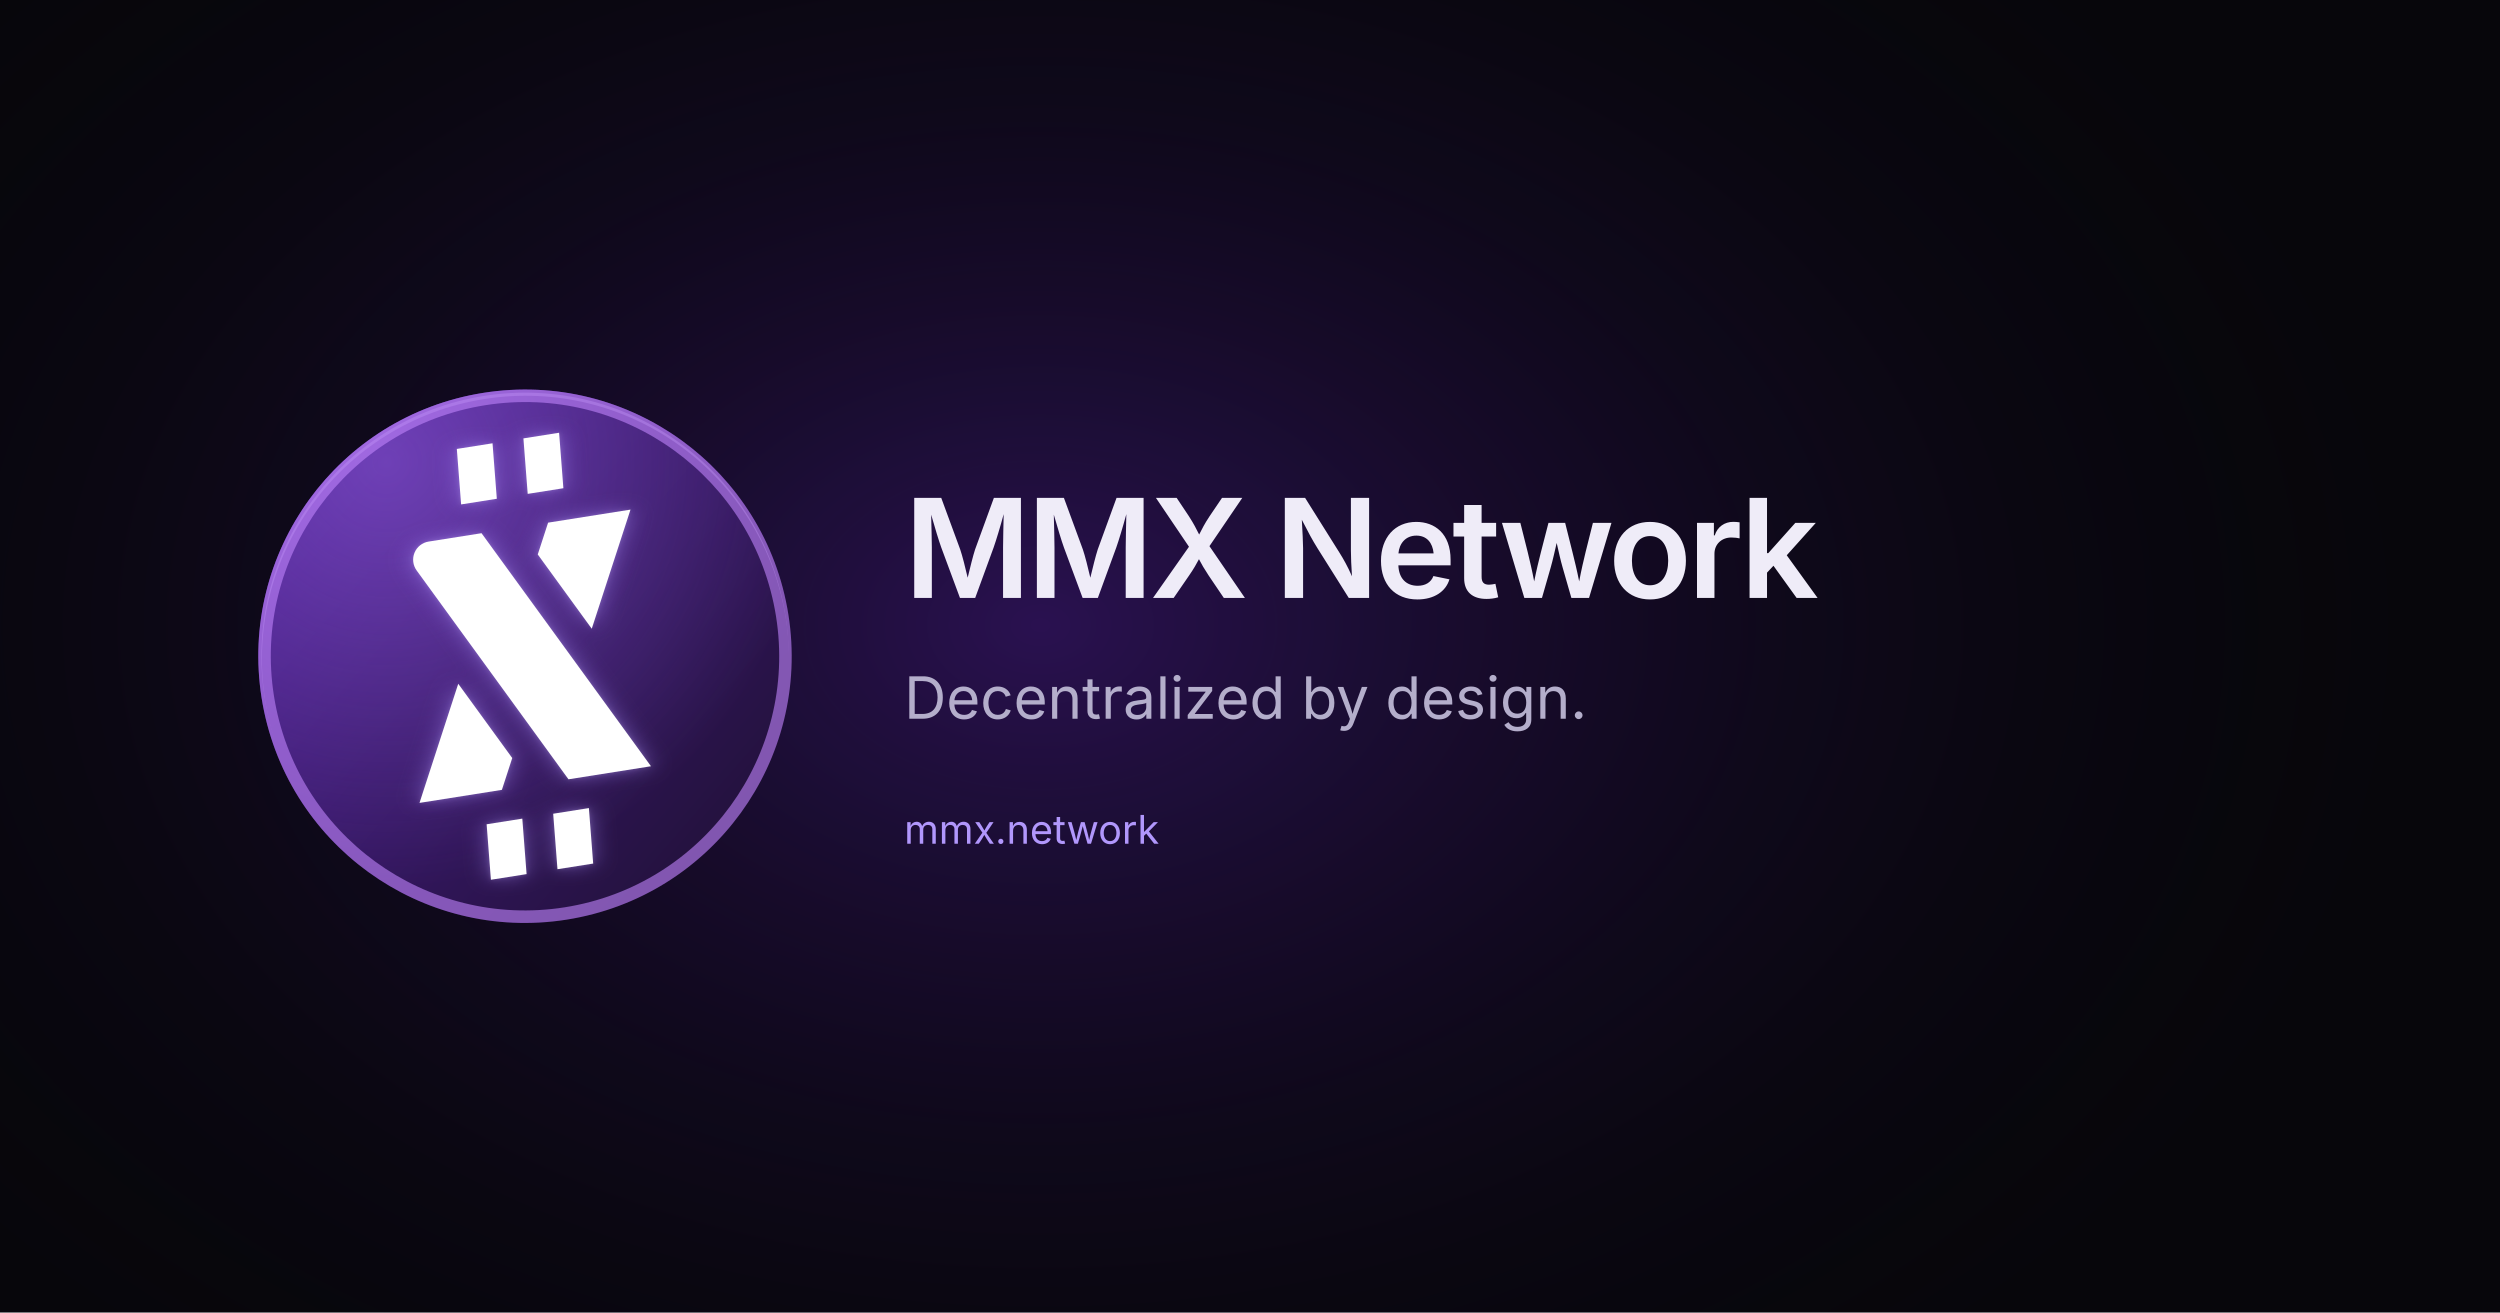
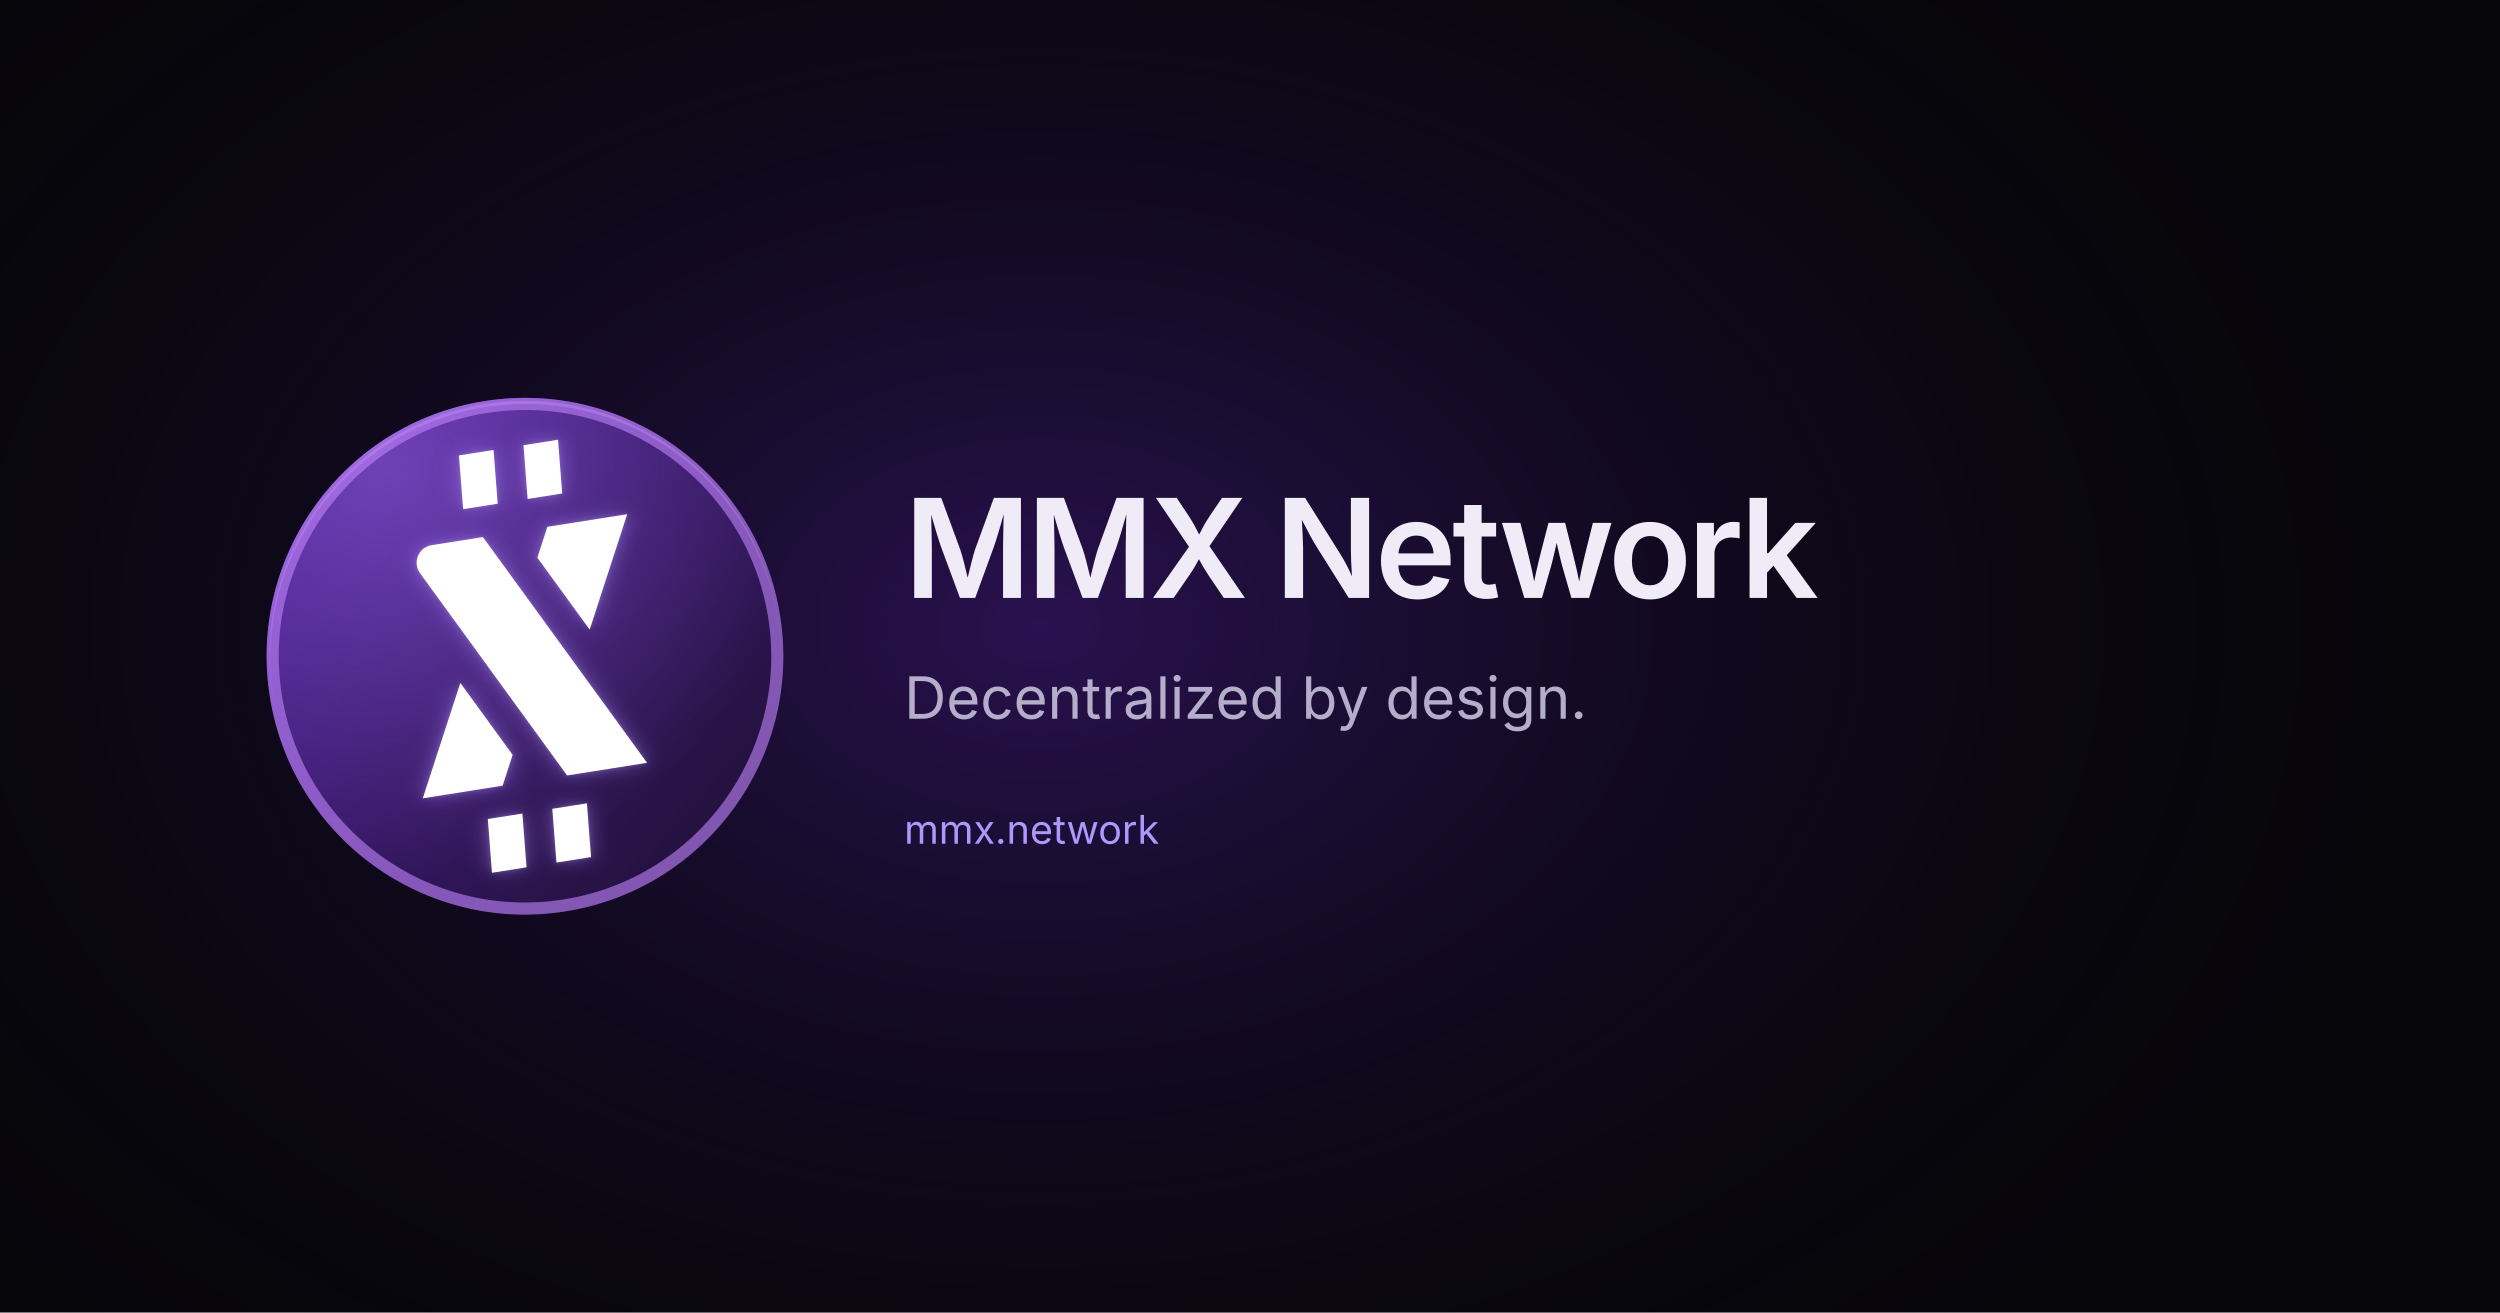
<svg xmlns="http://www.w3.org/2000/svg" viewBox="0 0 1200 630" width="1200" height="630">
  <defs>
    <radialGradient id="share-light">
      <stop stop-color="#4c1d95" stop-opacity=".5" />
      <stop offset="1" stop-color="#07060b" stop-opacity="0" />
    </radialGradient>
  </defs>
  <rect width="1200" height="630" fill="#07060b" />
  <ellipse cx="500" cy="300" rx="680" ry="480" fill="url(#share-light)" />
  <g transform="translate(124 187)">
    <defs>
      <path id="mmx-glyph" d="M94.29 72H117.66L174.78 184H138.34L87.16 83.64A8 8 0 0 1 94.29 72ZM147.08 72H183.48L158.65 120.69L140.45 85ZM108.92 184H72.52L97.35 135.31L115.55 171ZM112.77 34H128.54L126.6 58.2H110.83ZM142.19 34H157.95L156.01 58.2H140.25ZM99.99 197.8H115.75L113.81 222H98.05ZM129.4 197.8H145.17L143.23 222H127.46Z" />
      <filter id="soft-halo" filterUnits="userSpaceOnUse" x="-32" y="-32" width="320" height="320" color-interpolation-filters="sRGB">
        <feGaussianBlur in="SourceAlpha" stdDeviation="4.5" result="wide" />
        <feFlood flood-color="#a78bfa" flood-opacity="0.5" />
        <feComposite in2="wide" operator="in" result="outer-glow" />
        <feGaussianBlur in="SourceAlpha" stdDeviation="1.1" result="near" />
        <feFlood flood-color="#e0caff" flood-opacity="0.22" />
        <feComposite in2="near" operator="in" result="inner-glow" />
        <feMerge>
          <feMergeNode in="outer-glow" />
          <feMergeNode in="inner-glow" />
        </feMerge>
      </filter>
      <clipPath id="face-clip">
        <circle cx="128" cy="128" r="122" />
      </clipPath>
      <linearGradient id="base" gradientUnits="userSpaceOnUse" x1="12.086" y1="-10.141" x2="243.914" y2="266.141">
        <stop stop-color="#4c1d95" />
        <stop offset="1" stop-color="#1d102f" />
      </linearGradient>
      <radialGradient id="light" gradientUnits="userSpaceOnUse" cx="76.8" cy="25.6" r="291.885">
        <stop stop-color="#a670fa" stop-opacity="0.439" />
        <stop offset="0.7" stop-color="#a670fa" stop-opacity="0" />
      </radialGradient>
      <mask id="rim" maskUnits="userSpaceOnUse" x="0" y="0" width="256" height="256">
        <circle cx="128" cy="128" r="126.5" fill="#fff" />
        <circle cx="128" cy="129.5" r="126.5" fill="#000" />
      </mask>
    </defs>
-     <g transform="rotate(-9 128 128)">
-       <circle cx="128" cy="128" r="128" fill="url(#base)" />
-       <circle cx="128" cy="128" r="128" fill="url(#light)" />
-       <circle cx="128" cy="128" r="128" fill="#d7beff" fill-opacity="0.333" mask="url(#rim)" />
-       <circle cx="128" cy="128" r="125" fill="none" stroke="#c084fc" stroke-opacity="0.6" stroke-width="6" />
-       <g clip-path="url(#face-clip)">
-         <g transform="translate(128 128) scale(1.1) translate(-128 -128)">
-           <use href="#mmx-glyph" filter="url(#soft-halo)" fill="#fff" />
-           <use href="#mmx-glyph" fill="#fff" />
+     <g transform="translate(4 4) scale(0.96875)">
+       <g transform="rotate(-9 128 128)">
+         <circle cx="128" cy="128" r="128" fill="url(#base)" />
+         <circle cx="128" cy="128" r="128" fill="url(#light)" />
+         <circle cx="128" cy="128" r="128" fill="#d7beff" fill-opacity="0.333" mask="url(#rim)" />
+         <circle cx="128" cy="128" r="125" fill="none" stroke="#c084fc" stroke-opacity="0.6" stroke-width="6" />
+         <g clip-path="url(#face-clip)">
+           <g transform="translate(128 128) scale(1.1) translate(-128 -128)">
+             <use href="#mmx-glyph" filter="url(#soft-halo)" fill="#fff" />
+             <use href="#mmx-glyph" fill="#fff" />
+           </g>
        </g>
      </g>
    </g>
  </g>
  <g fill="#efecf8" font-family="Space Grotesk, Inter, DejaVu Sans, sans-serif">
    <text x="434" y="287" font-size="66" font-weight="600" letter-spacing="-2">MMX Network</text>
    <text x="434" y="345" font-size="28" fill="#b4aecb">Decentralized by design.</text>
    <text x="434" y="405" font-size="19" fill="#b197fc">mmx.network</text>
  </g>
</svg>
